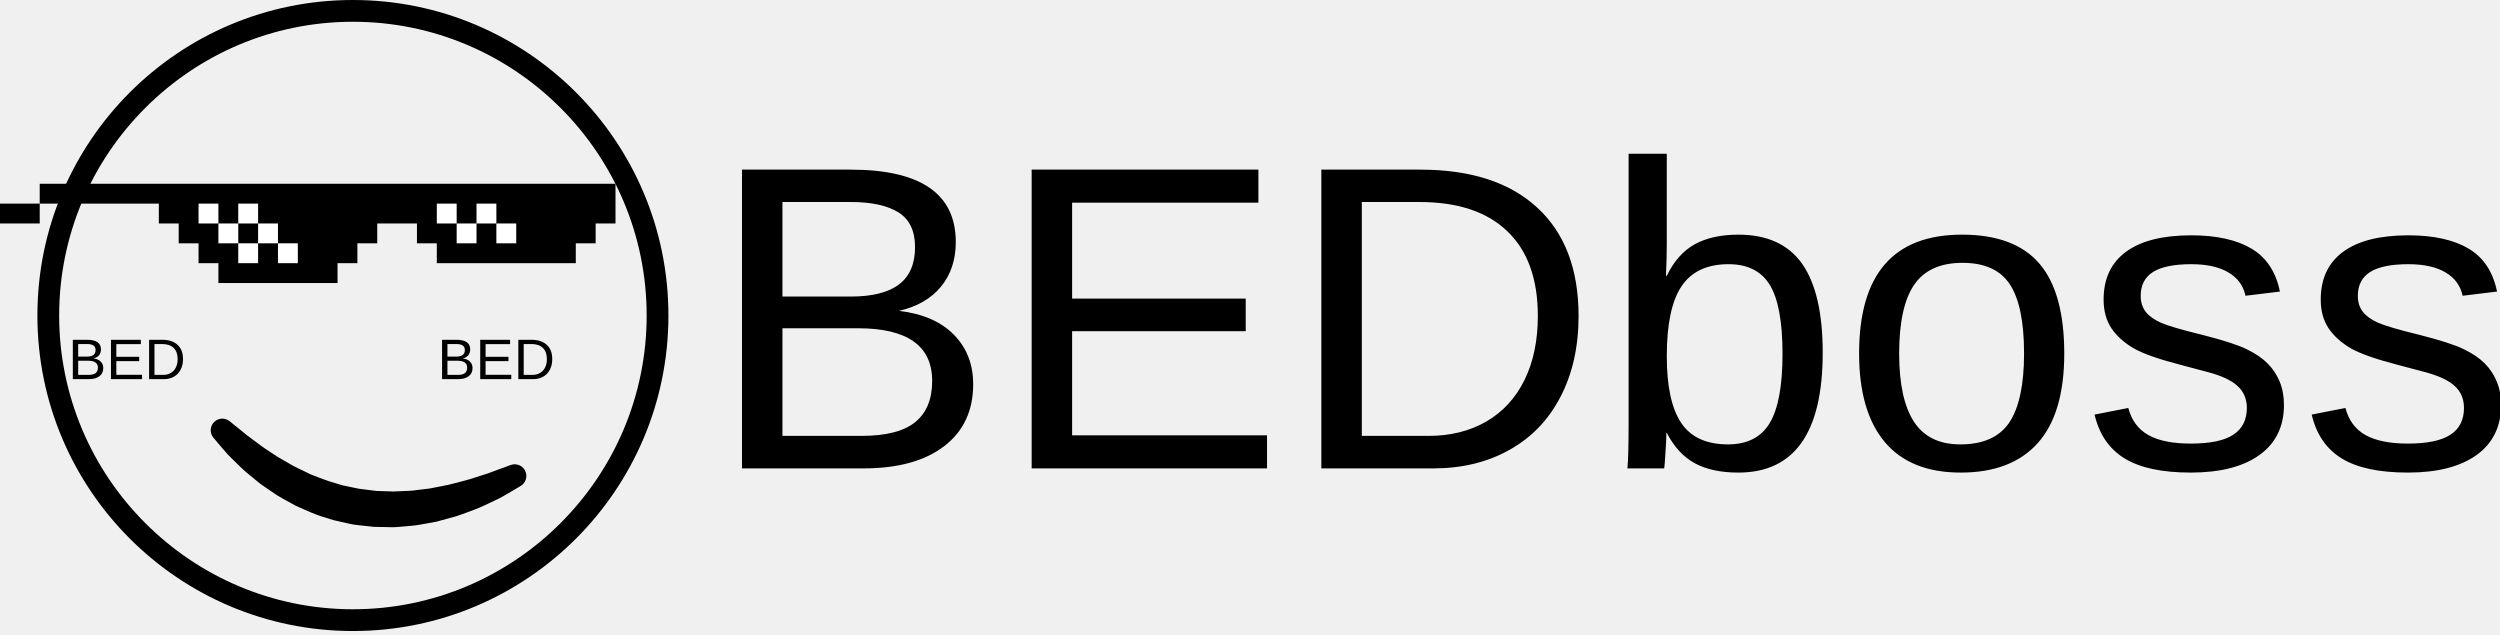
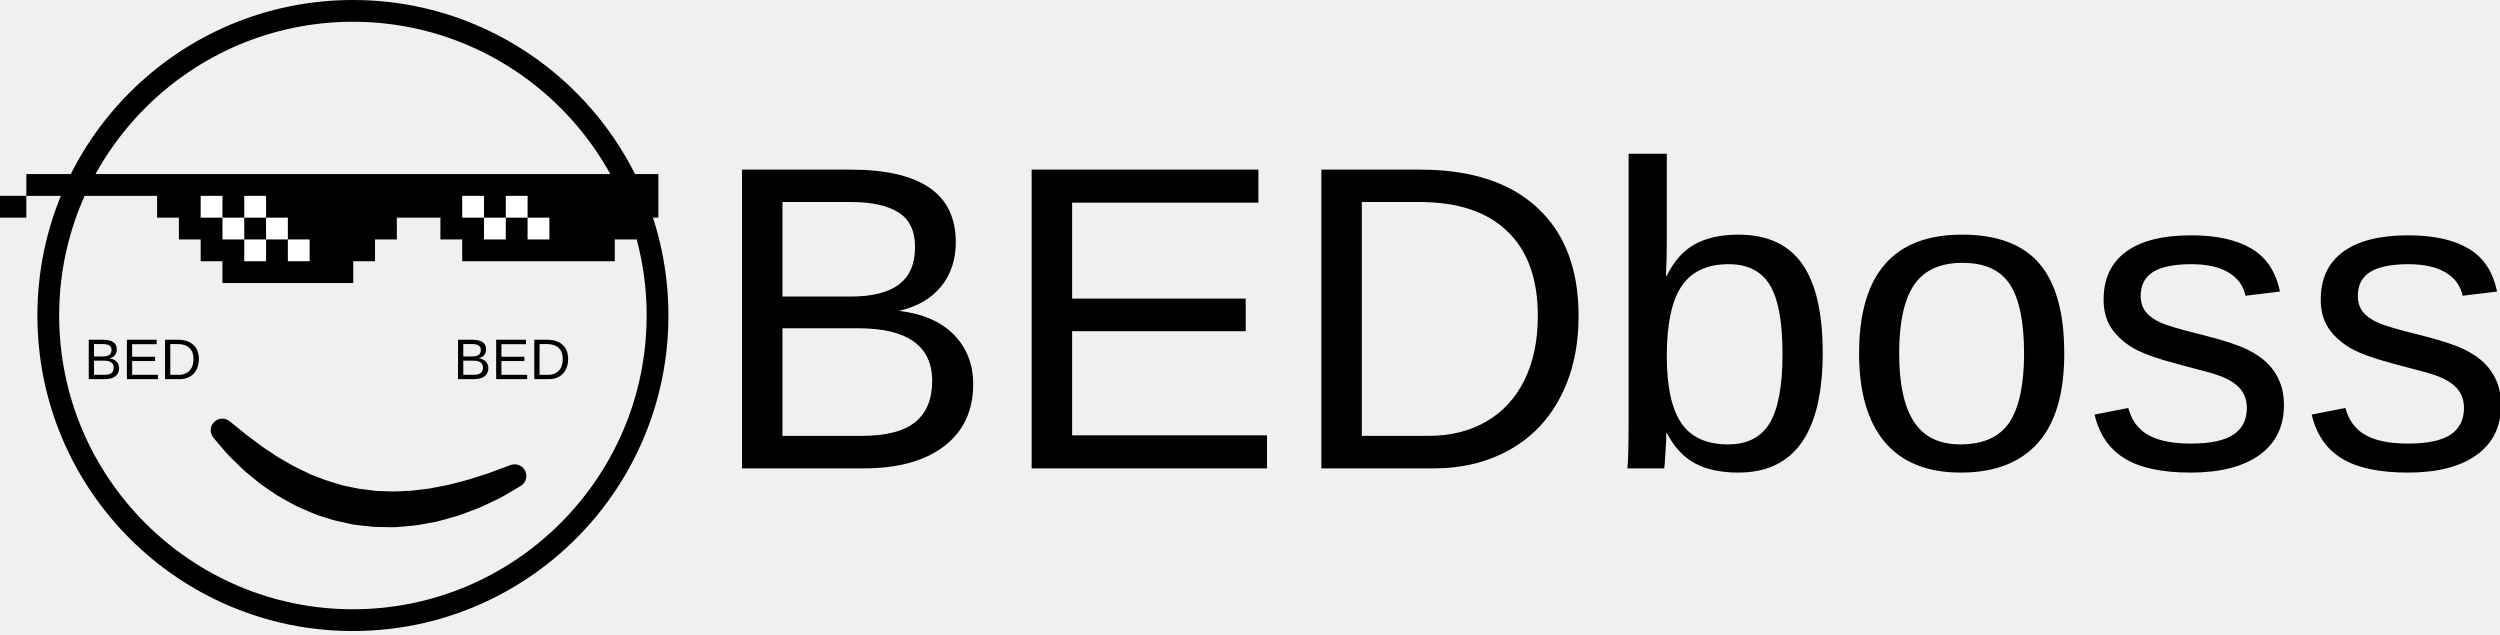
<svg xmlns="http://www.w3.org/2000/svg" version="1.1" id="svg2" width="289.601" height="73.51" viewBox="0 0 289.601 73.51" xml:space="preserve">
  <defs id="defs6" />
  <g id="g8" transform="translate(-155.5359,-26.79499)">
-     <g id="g1720" transform="matrix(0.7501809,0,0,0.7501809,64.53127,16.48292)">
-       <text id="text5673-5" y="72.292" x="149.5" style="font-style:normal;font-variant:normal;font-weight:normal;font-stretch:normal;font-size:8.83px;line-height:100%;font-family:Arial;-inkscape-font-specification:Arial;font-variant-ligatures:normal;font-variant-position:normal;font-variant-caps:normal;font-variant-numeric:normal;font-variant-alternates:normal;font-feature-settings:normal;text-indent:0;text-align:center;text-decoration:none;text-decoration-line:none;text-decoration-style:solid;text-decoration-color:#000000;letter-spacing:0px;word-spacing:0px;text-transform:none;writing-mode:lr-tb;direction:ltr;text-orientation:mixed;dominant-baseline:auto;baseline-shift:baseline;text-anchor:middle;white-space:normal;shape-padding:0;vector-effect:none;fill:#000001;fill-opacity:1;stroke:none;stroke-width:0.558;stroke-linecap:butt;stroke-linejoin:miter;stroke-miterlimit:4;stroke-dasharray:none;stroke-dashoffset:0;stroke-opacity:1;marker:none" xml:space="preserve">
-         <tspan style="stroke-width:0.558" y="72.292" x="149.5" id="tspan5671-3">BED</tspan>
-       </text>
-       <text id="text5673-56" y="72.292" x="206.518" style="font-style:normal;font-variant:normal;font-weight:normal;font-stretch:normal;font-size:8.83px;line-height:100%;font-family:Arial;-inkscape-font-specification:Arial;font-variant-ligatures:normal;font-variant-position:normal;font-variant-caps:normal;font-variant-numeric:normal;font-variant-alternates:normal;font-feature-settings:normal;text-indent:0;text-align:center;text-decoration:none;text-decoration-line:none;text-decoration-style:solid;text-decoration-color:#000000;letter-spacing:0px;word-spacing:0px;text-transform:none;writing-mode:lr-tb;direction:ltr;text-orientation:mixed;dominant-baseline:auto;baseline-shift:baseline;text-anchor:middle;white-space:normal;shape-padding:0;vector-effect:none;fill:#000001;fill-opacity:1;stroke:none;stroke-width:0.558;stroke-linecap:butt;stroke-linejoin:miter;stroke-miterlimit:4;stroke-dasharray:none;stroke-dashoffset:0;stroke-opacity:1;marker:none" xml:space="preserve">
-         <tspan style="stroke-width:0.558" y="72.292" x="206.518" id="tspan5671-2">BED</tspan>
-       </text>
-       <g id="g890" transform="matrix(-1,0,0,1,345.8355,0)">
-         <path d="m 170.03,13.746 c -26.907,0 -48.72,21.813 -48.72,48.72 0,26.907 21.813,48.72 48.72,48.72 26.907,0 48.72,-21.813 48.72,-48.72 0,-26.907 -21.813,-48.72 -48.72,-48.72 z m 0,94.08 c -25.012,0 -45.36,-20.348 -45.36,-45.36 0,-25.012 20.348,-45.36 45.36,-45.36 25.012,0 45.36,20.348 45.36,45.36 0,25.012 -20.348,45.36 -45.36,45.36 z" id="path293" style="fill:#000000;stroke-width:1.12" />
-         <path fill="#000000" d="m 144.127,88.788 c 0,0 0.673,0.399 1.851,1.096 0.6,0.338 1.28,0.772 2.222,1.186 0.913,0.41 1.936,0.969 3.092,1.381 1.16,0.408 2.381,0.961 3.772,1.286 0.688,0.187 1.394,0.38 2.117,0.576 0.741,0.133 1.5,0.269 2.27,0.407 0.768,0.157 1.566,0.23 2.377,0.29 0.811,0.047 1.625,0.193 2.461,0.14 0.833,-0.017 1.672,-0.032 2.516,-0.049 0.84,-0.092 1.684,-0.184 2.528,-0.277 0.849,-0.065 1.667,-0.329 2.496,-0.487 l 1.234,-0.282 1.197,-0.381 c 1.615,-0.445 3.089,-1.168 4.535,-1.8 1.378,-0.757 2.744,-1.441 3.895,-2.29 0.588,-0.407 1.172,-0.785 1.71,-1.182 0.515,-0.424 1.012,-0.834 1.491,-1.228 0.98,-0.757 1.76,-1.571 2.473,-2.266 0.352,-0.351 0.694,-0.666 0.986,-0.981 0.282,-0.323 0.541,-0.619 0.774,-0.887 0.916,-1.08 1.439,-1.697 1.439,-1.697 0.641,-0.756 0.547,-1.887 -0.208,-2.528 -0.668,-0.567 -1.628,-0.56 -2.284,-0.03 l -0.095,0.077 c 0,0 -0.589,0.475 -1.618,1.305 -0.5,0.429 -1.122,0.926 -1.86,1.456 -0.734,0.535 -1.531,1.177 -2.468,1.762 -0.46,0.304 -0.939,0.62 -1.435,0.948 -0.51,0.295 -1.038,0.599 -1.58,0.913 -1.062,0.669 -2.284,1.145 -3.481,1.762 -1.254,0.48 -2.535,1.009 -3.885,1.372 l -1.006,0.308 -1.035,0.215 c -0.696,0.12 -1.376,0.334 -2.085,0.384 l -2.108,0.267 c -0.709,0.024 -1.415,0.046 -2.115,0.069 -0.699,0.055 -1.4,-0.045 -2.09,-0.049 -0.691,-0.018 -1.375,-0.045 -2.046,-0.156 -0.673,-0.081 -1.335,-0.16 -1.984,-0.239 -0.646,-0.127 -1.279,-0.25 -1.894,-0.37 -1.24,-0.2 -2.384,-0.582 -3.465,-0.834 -1.08,-0.272 -2.001,-0.632 -2.867,-0.883 -0.842,-0.243 -1.635,-0.569 -2.271,-0.806 -1.286,-0.469 -2.02,-0.738 -2.02,-0.738 -0.933,-0.34 -1.966,0.14 -2.307,1.073 -0.302,0.828 0.044,1.735 0.773,2.167 z" id="path295" style="stroke-width:1.12" />
-         <g transform="matrix(-0.1532948,0,0,0.1532948,231.5589,-2.757367)" id="g2987">
-           <path style="fill:#000000;fill-opacity:1;stroke:none" d="m 40,0 v 20 h 20 20 20 20 20 20 v 20 h 20 v 20 h 20 v 20 h 20 v 20 h 20 20 20 20 20 20 V 80 h 20 V 60 h 20 V 40 h 20 20 v 20 h 20 v 20 h 20 20 20 20 20 20 20 V 60 h 20 V 40 h 20 V 20 0 H 600 580 560 540 520 500 480 460 440 420 400 380 360 340 320 300 280 260 240 220 200 180 160 140 120 100 80 60 Z m 0,20 H 20 0 v 20 h 20 20 z" transform="translate(45.88312,292.7607)" id="path2989" />
-           <path style="fill:#ffffff;fill-opacity:1;stroke:none" d="m 200,20 v 20 h 20 V 20 Z m 20,20 v 20 h 20 V 40 Z m 20,0 h 20 V 20 h -20 z m 20,0 v 20 h 20 V 40 Z m 20,20 v 20 h 20 V 60 Z m -20,0 h -20 v 20 h 20 z" id="path2991" transform="translate(45.88312,292.7607)" />
-           <path style="fill:#ffffff;fill-opacity:1;stroke:none" d="m 485.883,312.761 h 20 v 20 h 20 v -20 h 20 v 20 h 20 v 20 h -20 v -20 h -20 v 20 h -20 v -20 h -20 z" id="path2993" />
-         </g>
-       </g>
+     <text id="text5673-5" y="70.715" x="176.683" style="font-style:normal;font-variant:normal;font-weight:normal;font-stretch:normal;font-size:6.624px;line-height:100%;font-family:Arial;-inkscape-font-specification:Arial;font-variant-ligatures:normal;font-variant-position:normal;font-variant-caps:normal;font-variant-numeric:normal;font-variant-alternates:normal;font-feature-settings:normal;text-indent:0;text-align:center;text-decoration:none;text-decoration-line:none;text-decoration-style:solid;text-decoration-color:#000000;letter-spacing:0px;word-spacing:0px;text-transform:none;writing-mode:lr-tb;direction:ltr;text-orientation:mixed;dominant-baseline:auto;baseline-shift:baseline;text-anchor:middle;white-space:normal;shape-padding:0;vector-effect:none;fill:#000001;fill-opacity:1;stroke:none;stroke-width:0.419;stroke-linecap:butt;stroke-linejoin:miter;stroke-miterlimit:4;stroke-dasharray:none;stroke-dashoffset:0;stroke-opacity:1;marker:none" xml:space="preserve">
+       <tspan style="stroke-width:0.419" y="70.715" x="176.683" id="tspan5671-3">BED</tspan>
+     </text>
+     <text id="text5673-56" y="70.715" x="219.457" style="font-style:normal;font-variant:normal;font-weight:normal;font-stretch:normal;font-size:6.624px;line-height:100%;font-family:Arial;-inkscape-font-specification:Arial;font-variant-ligatures:normal;font-variant-position:normal;font-variant-caps:normal;font-variant-numeric:normal;font-variant-alternates:normal;font-feature-settings:normal;text-indent:0;text-align:center;text-decoration:none;text-decoration-line:none;text-decoration-style:solid;text-decoration-color:#000000;letter-spacing:0px;word-spacing:0px;text-transform:none;writing-mode:lr-tb;direction:ltr;text-orientation:mixed;dominant-baseline:auto;baseline-shift:baseline;text-anchor:middle;white-space:normal;shape-padding:0;vector-effect:none;fill:#000001;fill-opacity:1;stroke:none;stroke-width:0.419;stroke-linecap:butt;stroke-linejoin:miter;stroke-miterlimit:4;stroke-dasharray:none;stroke-dashoffset:0;stroke-opacity:1;marker:none" xml:space="preserve">
+       <tspan style="stroke-width:0.419" y="70.715" x="219.457" id="tspan5671-2">BED</tspan>
+     </text>
+     <path d="m 196.417,26.795 c 20.185,0 36.549,16.364 36.549,36.549 0,20.185 -16.364,36.549 -36.549,36.549 -20.185,0 -36.549,-16.364 -36.549,-36.549 0,-20.185 16.364,-36.549 36.549,-36.549 z m 0,70.577 c 18.763,0 34.028,-15.265 34.028,-34.028 0,-18.763 -15.265,-34.028 -34.028,-34.028 -18.763,0 -34.028,15.265 -34.028,34.028 0,18.763 15.265,34.028 34.028,34.028 z" id="path293" style="fill:#000000;stroke-width:0.84" />
+     <path fill="#000000" d="m 215.849,83.09 c 0,0 -0.505,0.299 -1.389,0.823 -0.45,0.254 -0.96,0.579 -1.667,0.89 -0.685,0.308 -1.453,0.727 -2.32,1.036 -0.87,0.306 -1.786,0.721 -2.83,0.965 -0.516,0.14 -1.046,0.285 -1.588,0.432 -0.556,0.1 -1.125,0.202 -1.703,0.305 -0.576,0.118 -1.175,0.172 -1.783,0.218 -0.608,0.035 -1.219,0.145 -1.846,0.105 -0.625,-0.013 -1.254,-0.024 -1.887,-0.037 -0.63,-0.069 -1.264,-0.138 -1.896,-0.208 -0.637,-0.049 -1.25,-0.247 -1.873,-0.365 l -0.926,-0.212 -0.898,-0.286 c -1.212,-0.334 -2.317,-0.876 -3.402,-1.35 -1.033,-0.568 -2.058,-1.081 -2.922,-1.718 -0.441,-0.305 -0.879,-0.589 -1.283,-0.886 -0.387,-0.318 -0.76,-0.626 -1.118,-0.921 -0.735,-0.568 -1.32,-1.179 -1.855,-1.7 -0.264,-0.263 -0.521,-0.5 -0.739,-0.736 -0.212,-0.242 -0.406,-0.465 -0.581,-0.665 -0.687,-0.81 -1.08,-1.273 -1.08,-1.273 -0.481,-0.567 -0.41,-1.416 0.156,-1.896 0.501,-0.425 1.222,-0.42 1.713,-0.023 l 0.071,0.058 c 0,0 0.442,0.356 1.214,0.979 0.375,0.322 0.842,0.695 1.396,1.092 0.55,0.402 1.149,0.883 1.852,1.322 0.345,0.228 0.704,0.465 1.076,0.711 0.382,0.221 0.779,0.45 1.186,0.685 0.797,0.502 1.713,0.859 2.611,1.322 0.941,0.36 1.901,0.757 2.915,1.029 l 0.755,0.231 0.776,0.161 c 0.522,0.09 1.033,0.25 1.564,0.288 l 1.581,0.2 c 0.532,0.018 1.061,0.034 1.586,0.052 0.524,0.041 1.05,-0.034 1.568,-0.037 0.518,-0.013 1.032,-0.034 1.535,-0.117 0.505,-0.06 1.002,-0.12 1.488,-0.179 0.485,-0.095 0.96,-0.187 1.421,-0.277 0.93,-0.15 1.789,-0.437 2.6,-0.626 0.81,-0.204 1.501,-0.474 2.151,-0.662 0.632,-0.182 1.227,-0.427 1.704,-0.605 0.965,-0.352 1.516,-0.554 1.516,-0.554 0.7,-0.255 1.475,0.105 1.731,0.805 0.227,0.621 -0.033,1.301 -0.58,1.626 z" id="path295" style="stroke-width:0.84" />
+     <g transform="matrix(0.1149988,0,0,0.1149988,148.2594,14.4144)" id="g2987">
+       <path style="fill:#000000;fill-opacity:1;stroke:none;stroke-width:1.098" d="m 89.79,282.993 v 21.954 h 21.954 21.954 21.954 21.954 21.954 21.954 v 21.954 h 21.954 v 21.954 h 21.954 v 21.954 H 287.372 v 21.954 h 21.954 21.954 21.954 21.954 21.954 21.954 v -21.954 h 21.954 v -21.954 h 21.954 v -21.954 h 21.954 21.954 v 21.954 h 21.954 v 21.954 h 21.954 21.954 21.954 21.954 21.954 21.954 21.954 v -21.954 h 21.954 v -21.954 h 21.954 V 304.947 282.993 H 704.489 682.536 660.582 638.629 616.675 594.721 572.768 550.814 528.861 506.907 484.954 463 441.047 419.093 397.14 375.186 353.233 331.279 309.326 287.372 265.418 243.465 221.511 199.558 177.604 155.651 133.697 111.744 Z m 0,21.954 H 67.837 45.883 v 21.954 h 21.954 21.954 z" id="path2989" />
+       <path style="fill:#ffffff;fill-opacity:1;stroke:none;stroke-width:1.098" d="m 265.418,304.947 v 21.954 H 287.372 v -21.954 z m 21.954,21.954 v 21.954 h 21.954 v -21.954 z m 21.954,0 h 21.954 v -21.954 h -21.954 z m 21.954,0 v 21.954 h 21.954 v -21.954 z m 21.954,21.954 v 21.954 h 21.954 v -21.954 z m -21.954,0 h -21.954 v 21.954 h 21.954 z" id="path2991" />
+       <path style="fill:#ffffff;fill-opacity:1;stroke:none;stroke-width:1.098" d="m 528.861,304.947 h 21.954 v 21.954 h 21.954 v -21.954 h 21.954 v 21.954 h 21.954 v 21.954 H 594.721 v -21.954 h -21.954 v 21.954 h -21.954 v -21.954 h -21.954 z" id="path2993" />
    </g>
    <g id="g1790" transform="translate(13.10678,-195.9511)">
      <g id="g742" transform="matrix(0.2065074,0,0,0.2065074,235.4003,78.34039)">
        <path d="m 42.8,64.7 c 0.6,0.3 1.3,0.6 1.9,0.8 0.2,0.1 0.3,0.2 0.4,0.5 l 0.6,5.8 c 0.1,0.9 0.9,1.6 1.8,1.6 h 5 c 0.9,0 1.7,-0.7 1.8,-1.6 L 54.9,66 c 0,-0.2 0.2,-0.4 0.4,-0.5 0.7,-0.2 1.3,-0.5 1.9,-0.8 0.2,-0.1 0.4,-0.1 0.6,0.1 l 4.6,3.7 c 0.7,0.6 1.8,0.5 2.5,-0.1 l 3.6,-3.6 c 0.7,-0.7 0.7,-1.7 0.1,-2.5 l -3.7,-4.6 c -0.1,-0.2 -0.2,-0.4 -0.1,-0.6 0.3,-0.6 0.6,-1.3 0.8,-1.9 0.1,-0.2 0.2,-0.3 0.5,-0.4 l 5.8,-0.6 c 0.9,-0.1 1.6,-0.9 1.6,-1.8 v -5 c 0,-0.9 -0.7,-1.7 -1.6,-1.8 L 66,45.1 c -0.2,0 -0.4,-0.2 -0.5,-0.4 C 65.3,44 65,43.4 64.7,42.8 64.6,42.6 64.6,42.4 64.8,42.2 l 3.7,-4.6 c 0.6,-0.7 0.5,-1.8 -0.1,-2.5 l -3.6,-3.6 c -0.7,-0.7 -1.7,-0.7 -2.5,-0.1 l -4.6,3.7 c -0.2,0.1 -0.4,0.2 -0.6,0.1 -0.6,-0.3 -1.3,-0.6 -1.9,-0.8 -0.2,-0.1 -0.3,-0.2 -0.4,-0.5 l -0.6,-5.8 c -0.1,-0.9 -0.9,-1.6 -1.8,-1.6 h -5 c -0.9,0 -1.7,0.7 -1.8,1.6 L 45.1,34 c 0,0.2 -0.2,0.4 -0.4,0.5 -0.7,0.2 -1.3,0.5 -1.9,0.8 -0.2,0.1 -0.4,0.1 -0.6,-0.1 L 37.6,31.5 C 36.9,30.9 35.8,31 35.1,31.6 l -3.6,3.6 c -0.7,0.7 -0.7,1.7 -0.1,2.5 l 3.7,4.6 c 0.1,0.2 0.2,0.4 0.1,0.6 -0.3,0.6 -0.6,1.3 -0.8,1.9 -0.1,0.2 -0.2,0.3 -0.5,0.4 l -5.8,0.6 c -0.9,0.1 -1.6,0.9 -1.6,1.8 v 5 c 0,0.9 0.7,1.7 1.6,1.8 l 5.8,0.6 c 0.2,0 0.4,0.2 0.5,0.4 0.2,0.7 0.5,1.3 0.8,1.9 0.1,0.2 0.1,0.4 -0.1,0.6 l -3.7,4.6 c -0.6,0.7 -0.5,1.8 0.1,2.5 l 3.6,3.6 c 0.7,0.7 1.7,0.7 2.5,0.1 L 42.2,65 c 0.2,-0.3 0.4,-0.4 0.6,-0.3 z M 50,41.3 c 4.8,0 8.7,3.9 8.7,8.7 0,4.8 -3.9,8.7 -8.7,8.7 -4.8,0 -8.7,-3.9 -8.7,-8.7 0,-4.8 3.9,-8.7 8.7,-8.7 z" id="path736" />
        <path d="M 14.5,50 C 14.5,30.4 30.4,14.5 50,14.5 h 0.7 l -2.9,2.9 c -1,1 -1,2.5 0,3.5 0.5,0.5 1.1,0.7 1.7,0.7 0.6,0 1.3,-0.2 1.7,-0.7 l 7.1,-7.1 c 1,-1 1,-2.5 0,-3.5 L 51.2,3.2 c -1,-1 -2.5,-1 -3.5,0 -1,1 -1,2.5 0,3.5 l 2.9,2.9 H 50 C 27.7,9.6 9.6,27.7 9.6,50 c 0,12.9 6.2,25.1 16.6,32.6 0.4,0.3 0.9,0.5 1.4,0.5 0.8,0 1.5,-0.3 2,-1 C 30.4,81 30.2,79.5 29.1,78.7 20,72 14.5,61.3 14.5,50 Z" id="path738" />
        <path d="M 90.4,50 C 90.4,37.1 84.2,24.9 73.8,17.4 72.7,16.6 71.2,16.8 70.4,17.9 69.6,19 69.8,20.5 70.9,21.3 80,28 85.5,38.7 85.5,50 85.5,69.6 69.6,85.5 50,85.5 h -0.7 l 2.9,-2.9 c 1,-1 1,-2.5 0,-3.5 -1,-1 -2.5,-1 -3.5,0 l -7.1,7.1 c -1,1 -1,2.5 0,3.5 l 7.1,7.1 c 0.5,0.5 1.1,0.7 1.7,0.7 0.6,0 1.3,-0.2 1.7,-0.7 1,-1 1,-2.5 0,-3.5 L 49.2,90.4 H 50 C 72.3,90.4 90.4,72.3 90.4,50 Z" id="path740" />
      </g>
      <g id="g810" transform="matrix(0.3491768,0,0,0.3491768,234.552,53.6512)">
        <path d="m 11,29 h 4 4 4 4 5 V 27 H 28 V 12 c 0,-0.553 -0.447,-1 -1,-1 h -4 c -0.553,0 -1,0.447 -1,1 V 27 H 20 V 3 C 20,2.447 19.553,2 19,2 H 15 C 14.447,2 14,2.447 14,3 V 27 H 12 V 16 c 0,-0.553 -0.447,-1 -1,-1 H 7 C 6.447,15 6,15.447 6,16 V 27 H 2 v 2 H 7 Z M 24,13 h 2 V 27 H 24 Z M 16,4 h 2 V 27 H 16 Z M 8,17 h 2 V 27 H 8 Z" id="path4" />
        <path d="M 61.905,13.491 C 61.862,13.119 61.81,12.749 61.736,12.385 61.734,12.374 61.73,12.364 61.728,12.354 61.221,9.891 60.011,7.626 58.192,5.807 56.373,3.988 54.108,2.778 51.645,2.271 51.634,2.269 51.624,2.265 51.614,2.263 51.25,2.189 50.88,2.137 50.508,2.094 50.444,2.087 50.381,2.072 50.317,2.066 49.882,2.023 49.443,2 49,2 48.557,2 48.118,2.023 47.683,2.067 47.618,2.074 47.556,2.088 47.492,2.095 47.12,2.138 46.75,2.19 46.386,2.264 46.375,2.266 46.365,2.27 46.355,2.272 43.892,2.779 41.627,3.989 39.808,5.808 39.798,5.818 39.795,5.832 39.785,5.842 37.448,8.194 36,11.43 36,15 c 0,3.57 1.448,6.806 3.785,9.158 0.01,0.01 0.013,0.024 0.023,0.034 1.819,1.819 4.084,3.029 6.547,3.536 0.011,0.002 0.021,0.006 0.031,0.008 0.364,0.074 0.734,0.126 1.106,0.169 0.064,0.007 0.127,0.022 0.191,0.028 C 48.118,27.977 48.557,28 49,28 56.168,28 62,22.168 62,15 62,14.557 61.977,14.118 61.933,13.683 61.927,13.618 61.912,13.556 61.905,13.491 Z M 43.745,5.339 C 43.764,5.329 43.783,5.32 43.801,5.31 44.081,5.159 44.369,5.021 44.662,4.895 44.712,4.873 44.763,4.853 44.814,4.832 45.076,4.724 45.343,4.626 45.615,4.538 45.691,4.513 45.767,4.489 45.844,4.466 46.094,4.391 46.348,4.327 46.605,4.27 46.699,4.249 46.792,4.226 46.887,4.208 47.139,4.159 47.396,4.122 47.653,4.091 47.749,4.079 47.844,4.063 47.94,4.054 48.289,4.02 48.642,4 49,4 c 0.358,0 0.711,0.02 1.06,0.054 0.096,0.009 0.191,0.026 0.287,0.037 0.258,0.032 0.514,0.068 0.766,0.117 0.095,0.018 0.188,0.041 0.282,0.062 0.257,0.057 0.511,0.121 0.761,0.196 0.077,0.023 0.153,0.047 0.229,0.072 0.272,0.088 0.539,0.185 0.801,0.294 0.051,0.021 0.102,0.041 0.152,0.063 0.294,0.127 0.581,0.265 0.861,0.415 0.019,0.01 0.038,0.019 0.056,0.029 0.633,0.346 1.228,0.753 1.779,1.213 L 49,13.586 41.966,6.552 c 0.551,-0.459 1.145,-0.867 1.779,-1.213 z m 13.703,2.627 c 0.237,0.285 0.462,0.58 0.671,0.887 0,0 10e-4,10e-4 10e-4,10e-4 0.196,0.289 0.377,0.589 0.545,0.897 0.003,0.005 0.006,0.011 0.009,0.016 0.335,0.617 0.613,1.27 0.826,1.951 0.005,0.018 0.01,0.036 0.015,0.053 0.091,0.295 0.166,0.597 0.232,0.902 0.016,0.075 0.031,0.149 0.046,0.224 0.053,0.274 0.095,0.552 0.128,0.833 0.007,0.065 0.018,0.13 0.025,0.195 0.002,0.025 0.002,0.05 0.004,0.075 h -8.535 z m -16.896,0 7.034,7.034 -7.034,7.034 C 38.961,20.125 38,17.673 38,15 38,12.327 38.961,9.875 40.552,7.966 Z m 7.388,17.98 C 47.843,25.937 47.748,25.92 47.652,25.908 47.395,25.876 47.139,25.84 46.887,25.791 46.792,25.773 46.698,25.75 46.604,25.729 c -0.257,-0.057 -0.511,-0.121 -0.76,-0.196 -0.077,-0.023 -0.153,-0.047 -0.229,-0.072 -0.272,-0.088 -0.539,-0.185 -0.801,-0.294 -0.051,-0.021 -0.102,-0.041 -0.152,-0.063 -0.293,-0.126 -0.581,-0.264 -0.86,-0.415 -0.019,-0.01 -0.039,-0.02 -0.058,-0.03 -0.633,-0.346 -1.228,-0.753 -1.778,-1.212 L 49.414,16 h 10.535 c -0.002,0.021 -10e-4,0.044 -0.003,0.065 -0.014,0.141 -0.039,0.277 -0.058,0.416 -0.029,0.217 -0.057,0.435 -0.099,0.648 -0.029,0.146 -0.068,0.289 -0.103,0.433 -0.048,0.2 -0.095,0.4 -0.154,0.596 -0.044,0.146 -0.097,0.289 -0.146,0.432 -0.065,0.187 -0.129,0.374 -0.204,0.556 -0.058,0.143 -0.124,0.282 -0.188,0.422 -0.081,0.176 -0.162,0.35 -0.251,0.521 -0.072,0.137 -0.15,0.271 -0.227,0.405 -0.095,0.164 -0.193,0.328 -0.296,0.487 -0.085,0.13 -0.174,0.258 -0.264,0.384 -0.109,0.154 -0.222,0.305 -0.339,0.453 -0.097,0.122 -0.196,0.241 -0.298,0.359 -0.123,0.142 -0.249,0.281 -0.379,0.417 -0.107,0.112 -0.217,0.223 -0.329,0.331 -0.136,0.13 -0.275,0.256 -0.417,0.379 -0.117,0.102 -0.235,0.202 -0.357,0.299 -0.148,0.118 -0.3,0.229 -0.453,0.339 -0.126,0.09 -0.252,0.181 -0.382,0.266 -0.159,0.104 -0.324,0.201 -0.489,0.297 -0.133,0.078 -0.265,0.156 -0.402,0.229 -0.171,0.09 -0.348,0.172 -0.525,0.253 -0.138,0.064 -0.275,0.13 -0.417,0.189 -0.185,0.076 -0.375,0.141 -0.564,0.207 -0.141,0.049 -0.28,0.103 -0.423,0.146 -0.201,0.061 -0.408,0.109 -0.615,0.158 -0.138,0.033 -0.273,0.072 -0.413,0.1 -0.232,0.046 -0.469,0.077 -0.706,0.108 -0.12,0.016 -0.236,0.04 -0.357,0.052 C 49.733,25.98 49.369,26 49,26 48.642,26 48.289,25.98 47.94,25.946 Z" id="path6" />
        <path d="m 18.174,48.24 8.341,4.634 c 0.343,0.19 0.769,0.162 1.085,-0.074 L 43,41.25 l 11.4,8.55 1.199,-1.6 -12,-9 c -0.355,-0.268 -0.844,-0.268 -1.199,0 L 26.919,50.81 18.485,46.125 c -0.39,-0.217 -0.877,-0.148 -1.192,0.167 l -9,9 1.414,1.414 z" id="path8" />
        <path d="M 61,32 H 3 c -0.553,0 -1,0.447 -1,1 v 28 c 0,0.553 0.447,1 1,1 h 58 c 0.553,0 1,-0.447 1,-1 V 33 c 0,-0.553 -0.447,-1 -1,-1 z M 60,60 H 4 V 34 h 56 z" id="path10-1" />
      </g>
      <g id="g1479" transform="translate(-2,5.871839)">
        <g id="g904" transform="matrix(0.2743562,0,0,0.2743562,233.4749,19.19154)">
          <path style="clip-rule:evenodd;fill:#ffffff;fill-rule:nonzero;stroke-width:0.497;image-rendering:optimizeQuality;shape-rendering:geometricPrecision;text-rendering:geometricPrecision" id="path837" d="m 24.811,5.081 h 39.645 c 2.513,0 4.824,0.952 6.602,2.737 L 85.669,22.429 c 1.785,1.785 2.737,4.081 2.737,6.602 v 55.457 c 0,5.146 -4.186,9.332 -9.332,9.332 H 24.811 c -5.146,0 -9.332,-4.186 -9.332,-9.332 V 14.413 c 0,-5.146 4.186,-9.332 9.332,-9.332 z" class="fil0" />
          <path class="fil0" d="m 24.811,5.081 h 39.645 c 2.513,0 4.824,0.952 6.602,2.737 l 14.611,14.611 c 1.785,1.785 2.737,4.081 2.737,6.602 v 55.457 c 0,5.146 -4.186,9.332 -9.332,9.332 H 24.811 c -5.146,0 -9.332,-4.186 -9.332,-9.332 V 14.413 c 0,-5.146 4.186,-9.332 9.332,-9.332 z M 69.686,13.048 v 10.704 c 0,1.281 1.05,2.331 2.331,2.331 H 82.686 L 82.365,25.733 69.686,13.055 Z M 83.737,30.753 H 72.017 c -3.857,0 -7.001,-3.143 -7.001,-7.001 V 9.778 C 64.835,9.757 64.645,9.75 64.457,9.75 H 24.811 c -2.562,0 -4.663,2.1 -4.663,4.663 V 84.488 c 0,2.562 2.1,4.663 4.663,4.663 h 54.263 c 2.562,0 4.662,-2.1 4.662,-4.663 z" id="path10" style="clip-rule:evenodd;fill:#000000;fill-rule:nonzero;stroke-width:0.497;image-rendering:optimizeQuality;shape-rendering:geometricPrecision;text-rendering:geometricPrecision" />
          <g transform="matrix(3.726564,0,0,3.726564,-583.3145,-275.2405)" style="stroke-width:0.711" id="g5634">
            <path style="fill:none;fill-rule:evenodd;stroke:#000000;stroke-width:0.501;stroke-linecap:butt;stroke-linejoin:miter;stroke-miterlimit:4;stroke-dasharray:none;stroke-opacity:1" d="m 165.268,93.136 h -2.045" id="path1077" />
            <path style="fill:none;fill-rule:evenodd;stroke:#000000;stroke-width:0.501;stroke-linecap:butt;stroke-linejoin:miter;stroke-miterlimit:4;stroke-dasharray:none;stroke-opacity:1" d="m 165.268,90.063 h -2.045" id="path1079" />
            <path id="path1081" d="m 165.268,86.99 h -2.045" style="fill:none;fill-rule:evenodd;stroke:#000000;stroke-width:0.501;stroke-linecap:butt;stroke-linejoin:miter;stroke-miterlimit:4;stroke-dasharray:none;stroke-opacity:1" />
            <path style="fill:none;fill-rule:evenodd;stroke:#000000;stroke-width:0.501;stroke-linecap:butt;stroke-linejoin:miter;stroke-miterlimit:4;stroke-dasharray:none;stroke-opacity:1" d="m 165.268,83.917 h -2.045" id="path1083" />
            <path id="path5623" d="m 165.268,95.782 h -2.045" style="fill:none;fill-rule:evenodd;stroke:#000000;stroke-width:0.501;stroke-linecap:butt;stroke-linejoin:miter;stroke-miterlimit:4;stroke-dasharray:none;stroke-opacity:1" />
          </g>
          <g transform="matrix(3.726564,0,0,3.726564,-583.3145,-275.2405)" style="stroke-width:0.711" id="g5648">
            <path id="path1601" d="M 177.752,93.136 H 173.001" style="fill:none;fill-rule:evenodd;stroke:#000000;stroke-width:0.501;stroke-linecap:butt;stroke-linejoin:miter;stroke-miterlimit:4;stroke-dasharray:none;stroke-opacity:1" />
            <path id="path1603" d="M 177.752,90.063 H 173.001" style="fill:none;fill-rule:evenodd;stroke:#000000;stroke-width:0.501;stroke-linecap:butt;stroke-linejoin:miter;stroke-miterlimit:4;stroke-dasharray:none;stroke-opacity:1" />
            <path style="fill:none;fill-rule:evenodd;stroke:#000000;stroke-width:0.501;stroke-linecap:butt;stroke-linejoin:miter;stroke-miterlimit:4;stroke-dasharray:none;stroke-opacity:1" d="M 177.752,86.99 H 173.001" id="path1605" />
            <path id="path1607" d="M 177.752,83.917 H 173.001" style="fill:none;fill-rule:evenodd;stroke:#000000;stroke-width:0.501;stroke-linecap:butt;stroke-linejoin:miter;stroke-miterlimit:4;stroke-dasharray:none;stroke-opacity:1" />
            <path style="fill:none;fill-rule:evenodd;stroke:#000000;stroke-width:0.501;stroke-linecap:butt;stroke-linejoin:miter;stroke-miterlimit:4;stroke-dasharray:none;stroke-opacity:1" d="M 177.752,95.782 H 173.001" id="path5625" />
          </g>
          <g transform="matrix(3.726564,0,0,3.726564,-583.3145,-275.2405)" style="stroke-width:0.711" id="g5641">
            <path style="fill:none;fill-rule:evenodd;stroke:#000000;stroke-width:0.501;stroke-linecap:butt;stroke-linejoin:miter;stroke-miterlimit:4;stroke-dasharray:none;stroke-opacity:1" d="m 171.509,93.136 h -4.751" id="path1611" />
            <path style="fill:none;fill-rule:evenodd;stroke:#000000;stroke-width:0.501;stroke-linecap:butt;stroke-linejoin:miter;stroke-miterlimit:4;stroke-dasharray:none;stroke-opacity:1" d="m 171.509,90.063 h -4.751" id="path1613" />
            <path id="path1615" d="m 171.509,86.99 h -4.751" style="fill:none;fill-rule:evenodd;stroke:#000000;stroke-width:0.501;stroke-linecap:butt;stroke-linejoin:miter;stroke-miterlimit:4;stroke-dasharray:none;stroke-opacity:1" />
            <path style="fill:none;fill-rule:evenodd;stroke:#000000;stroke-width:0.501;stroke-linecap:butt;stroke-linejoin:miter;stroke-miterlimit:4;stroke-dasharray:none;stroke-opacity:1" d="m 171.509,83.917 h -4.751" id="path1617" />
            <path id="path5627" d="m 171.509,95.782 h -4.751" style="fill:none;fill-rule:evenodd;stroke:#000000;stroke-width:0.501;stroke-linecap:butt;stroke-linejoin:miter;stroke-miterlimit:4;stroke-dasharray:none;stroke-opacity:1" />
          </g>
          <text id="text5673" y="26.693" x="40.885" style="font-style:normal;font-variant:normal;font-weight:normal;font-stretch:normal;font-size:16.888px;line-height:100%;font-family:Arial;-inkscape-font-specification:Arial;font-variant-ligatures:normal;font-variant-position:normal;font-variant-caps:normal;font-variant-numeric:normal;font-variant-alternates:normal;font-feature-settings:normal;text-indent:0;text-align:center;text-decoration:none;text-decoration-line:none;text-decoration-style:solid;text-decoration-color:#000000;letter-spacing:0px;word-spacing:0px;text-transform:none;writing-mode:lr-tb;direction:ltr;text-orientation:mixed;dominant-baseline:auto;baseline-shift:baseline;text-anchor:middle;white-space:normal;shape-padding:0;opacity:1;vector-effect:none;fill:#000001;fill-opacity:1;stroke:none;stroke-width:1.067;stroke-linecap:butt;stroke-linejoin:miter;stroke-miterlimit:4;stroke-dasharray:none;stroke-dashoffset:0;stroke-opacity:1;marker:none" xml:space="preserve">
            <tspan style="stroke-width:1.067" y="26.693" x="40.885" id="tspan5671">BED</tspan>
          </text>
        </g>
        <path d="m 257.535,25.338 m 0.434,0.16 m 3.062,0.628 c 0,-2.833 -2.308,-5.141 -5.141,-5.141 -2.833,0 -5.141,2.308 -5.141,5.141 0,2.833 2.308,5.141 5.141,5.141 2.833,0 5.141,-2.308 5.141,-5.141 z m -1.142,0 c 0,2.205 -1.794,3.999 -3.999,3.999 -2.205,0 -3.999,-1.794 -3.999,-3.999 0,-2.205 1.794,-3.999 3.999,-3.999 2.205,0 3.999,1.794 3.999,3.999 z m -4.399,2.388 3.336,-3.336 c 0.229,-0.228 0.229,-0.583 0,-0.811 -0.228,-0.228 -0.583,-0.228 -0.811,0 l -2.925,2.936 -1.451,-1.451 c -0.228,-0.228 -0.583,-0.228 -0.811,0 -0.229,0.228 -0.229,0.583 0,0.811 l 1.851,1.851 c 0.114,0.114 0.263,0.171 0.4,0.171 0.137,0 0.308,-0.069 0.411,-0.171 z" id="path892" style="fill:#48ab3e;fill-opacity:1;stroke-width:0.114" />
      </g>
    </g>
    <text xml:space="preserve" style="font-size:50.309px;line-height:1.25;font-family:Arial;-inkscape-font-specification:'Arial, Normal';font-variant-ligatures:none;stroke-width:2.096" x="237.365" y="81.055" id="text1665">
      <tspan id="tspan1663" x="237.365" y="81.055" style="stroke-width:2.096">BEDboss</tspan>
    </text>
  </g>
</svg>
